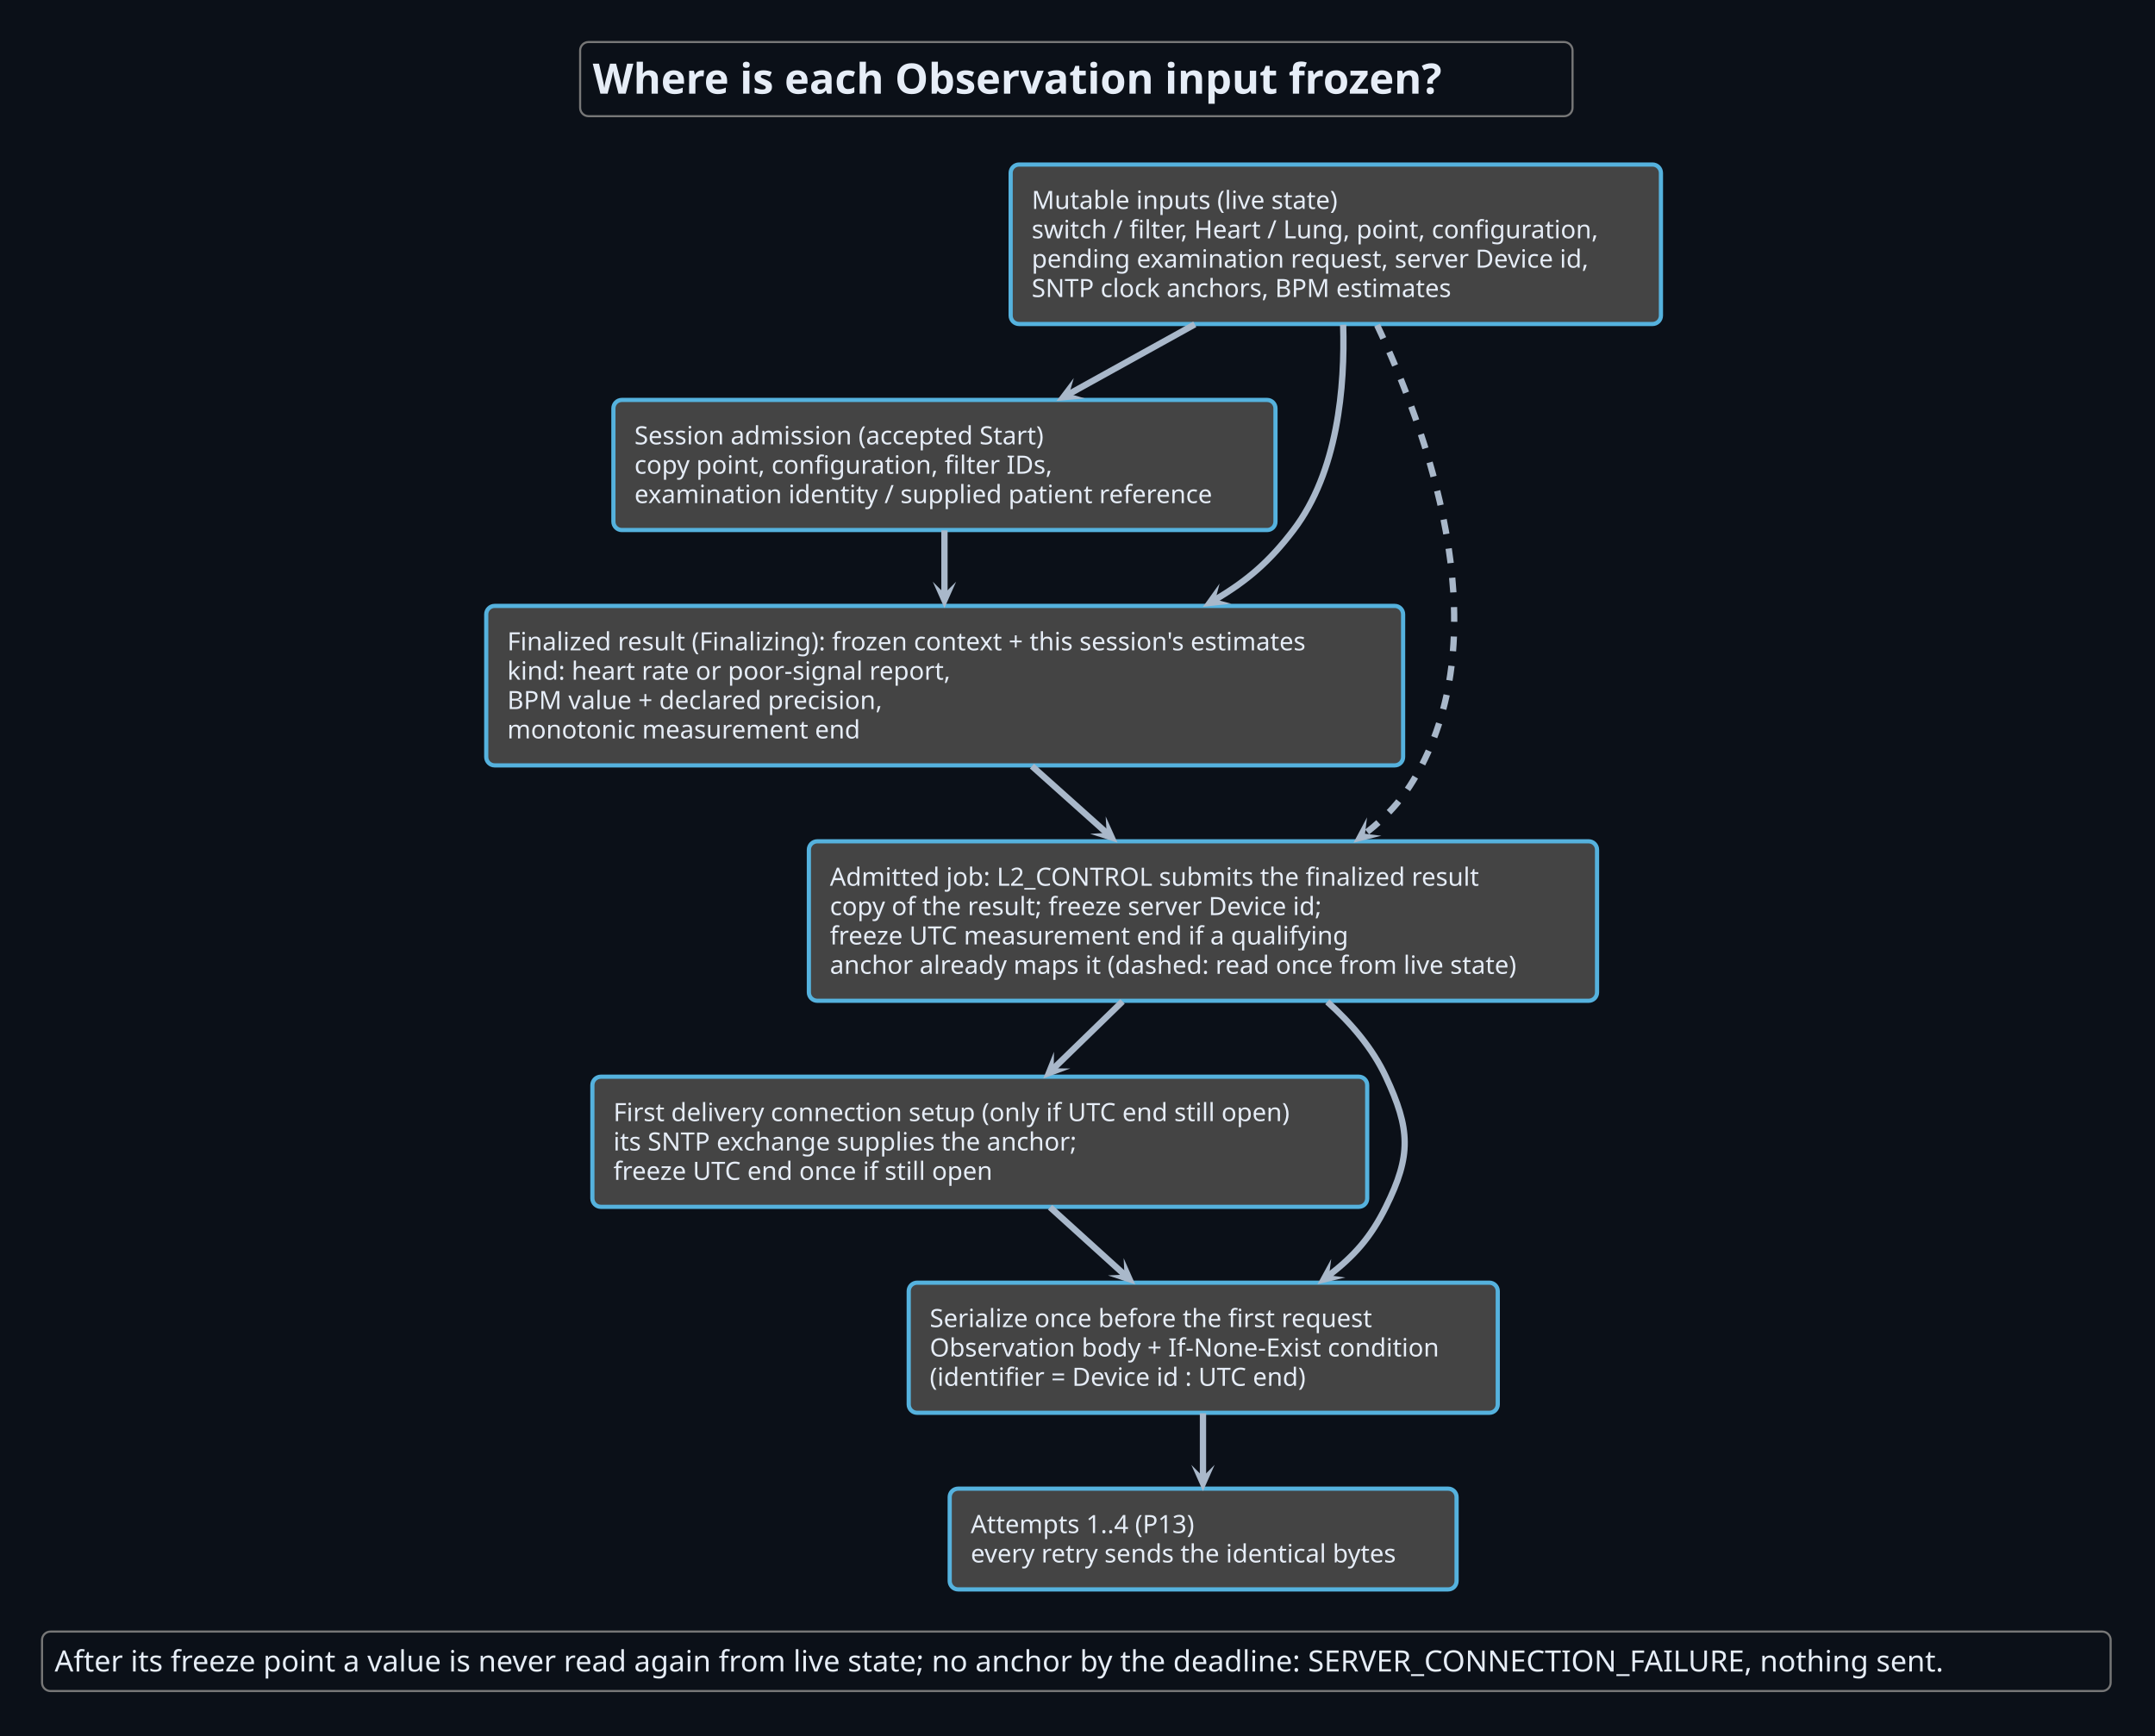
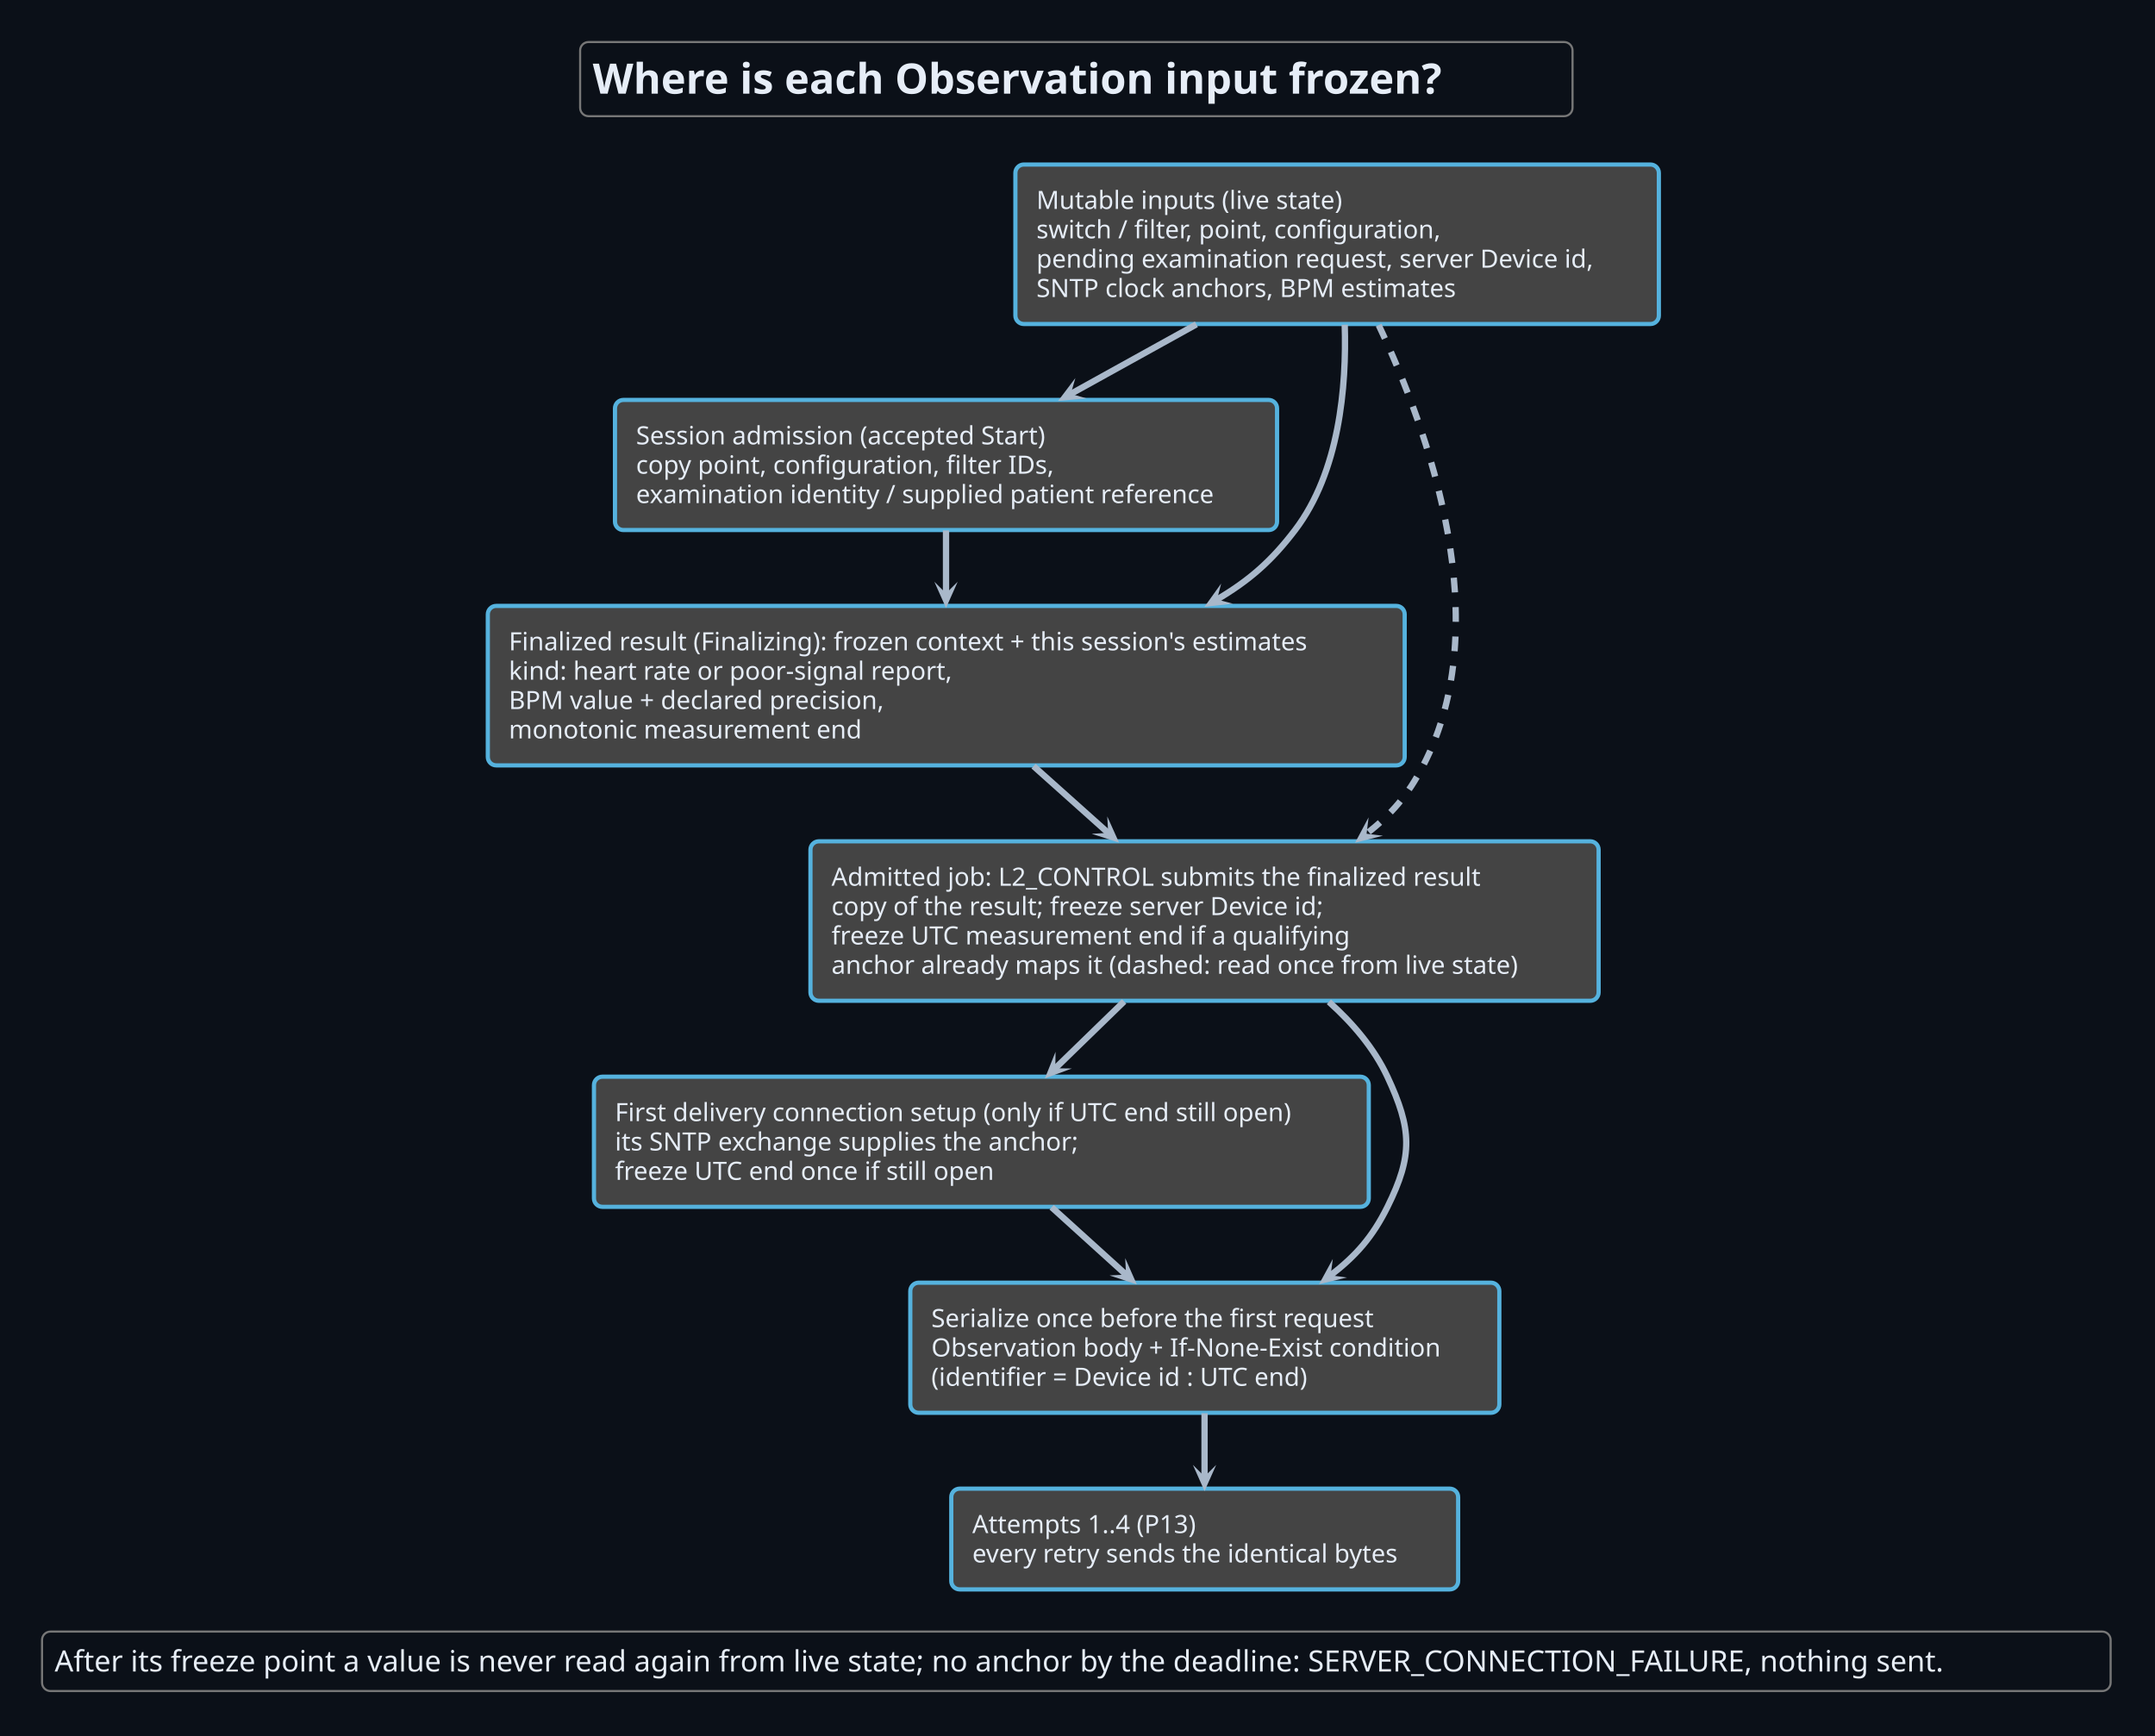
<svg xmlns="http://www.w3.org/2000/svg" version="1.1" data-diagram-type="DESCRIPTION" style="width:1068px;height:860px;background:#0B1018;" width="1068.75px" height="860.417px" viewBox="0 0 1068 860" zoomAndPan="magnify" preserveAspectRatio="none" contentStyleType="text/css">
  <defs />
  <g font-family="sans-serif" lengthAdjust="spacing">
    <rect x="0" y="0" width="1068.75" height="860.417" fill="#0B1018" style="stroke:none;" />
    <g class="title" data-source-line="8">
      <rect x="287.509" y="20.833" width="491.829" height="36.751" fill="none" style="stroke:#777;stroke-width:1.042;" rx="4.167" ry="4.167" />
      <text x="293.759" y="46.421" fill="#E6EDF7" font-size="20.833" textLength="479.329" font-weight="700">Where is each Observation input frozen?</text>
    </g>
    <g class="entity" data-qualified-name="live" id="ent0001" data-source-line="10">
-       <rect x="500.871" y="81.543" width="322.274" height="79.036" fill="#444" style="stroke:#55B2DE;stroke-width:2.083;" rx="4.167" ry="4.167" />
-       <text x="511.288" y="103.562" fill="#E6EDF7" font-size="12.5" textLength="164.404">Mutable inputs (live state)</text>
-       <text x="511.288" y="118.113" fill="#E6EDF7" font-size="12.5" textLength="301.44">switch / filter, Heart / Lung, point, configuration,</text>
-       <text x="511.288" y="132.664" fill="#E6EDF7" font-size="12.5" textLength="298.065">pending examination request, server Device id,</text>
-       <text x="511.288" y="147.215" fill="#E6EDF7" font-size="12.5" textLength="222.522">SNTP clock anchors, BPM estimates</text>
+       <rect x="503.215" y="81.543" width="318.899" height="79.036" fill="#444" style="stroke:#55B2DE;stroke-width:2.083;" rx="4.167" ry="4.167" />
+       <text x="513.632" y="103.562" fill="#E6EDF7" font-size="12.5" textLength="164.404">Mutable inputs (live state)</text>
+       <text x="513.632" y="118.113" fill="#E6EDF7" font-size="12.5" textLength="215.802">switch / filter, point, configuration,</text>
+       <text x="513.632" y="132.664" fill="#E6EDF7" font-size="12.5" textLength="298.065">pending examination request, server Device id,</text>
+       <text x="513.632" y="147.215" fill="#E6EDF7" font-size="12.5" textLength="222.522">SNTP clock anchors, BPM estimates</text>
    </g>
    <g class="entity" data-qualified-name="admission" id="ent0002" data-source-line="11">
-       <rect x="303.996" y="198.21" width="328.121" height="64.486" fill="#444" style="stroke:#55B2DE;stroke-width:2.083;" rx="4.167" ry="4.167" />
-       <text x="314.413" y="220.229" fill="#E6EDF7" font-size="12.5" textLength="220.77">Session admission (accepted Start)</text>
-       <text x="314.413" y="234.78" fill="#E6EDF7" font-size="12.5" textLength="221.362">copy point, configuration, filter IDs,</text>
-       <text x="314.413" y="249.331" fill="#E6EDF7" font-size="12.5" textLength="307.288">examination identity / supplied patient reference</text>
+       <rect x="304.778" y="198.21" width="328.121" height="64.486" fill="#444" style="stroke:#55B2DE;stroke-width:2.083;" rx="4.167" ry="4.167" />
+       <text x="315.194" y="220.229" fill="#E6EDF7" font-size="12.5" textLength="220.77">Session admission (accepted Start)</text>
+       <text x="315.194" y="234.78" fill="#E6EDF7" font-size="12.5" textLength="221.362">copy point, configuration, filter IDs,</text>
+       <text x="315.194" y="249.331" fill="#E6EDF7" font-size="12.5" textLength="307.288">examination identity / supplied patient reference</text>
    </g>
    <g class="entity" data-qualified-name="result" id="ent0003" data-source-line="12">
-       <rect x="240.975" y="300.293" width="454.397" height="79.036" fill="#444" style="stroke:#55B2DE;stroke-width:2.083;" rx="4.167" ry="4.167" />
-       <text x="251.392" y="322.312" fill="#E6EDF7" font-size="12.5" textLength="433.563">Finalized result (Finalizing): frozen context + this session's estimates</text>
-       <text x="251.392" y="336.863" fill="#E6EDF7" font-size="12.5" textLength="234.418">kind: heart rate or poor-signal report,</text>
-       <text x="251.392" y="351.414" fill="#E6EDF7" font-size="12.5" textLength="202.441">BPM value + declared precision,</text>
-       <text x="251.392" y="365.965" fill="#E6EDF7" font-size="12.5" textLength="185.187">monotonic measurement end</text>
+       <rect x="241.757" y="300.293" width="454.397" height="79.036" fill="#444" style="stroke:#55B2DE;stroke-width:2.083;" rx="4.167" ry="4.167" />
+       <text x="252.173" y="322.312" fill="#E6EDF7" font-size="12.5" textLength="433.563">Finalized result (Finalizing): frozen context + this session's estimates</text>
+       <text x="252.173" y="336.863" fill="#E6EDF7" font-size="12.5" textLength="234.418">kind: heart rate or poor-signal report,</text>
+       <text x="252.173" y="351.414" fill="#E6EDF7" font-size="12.5" textLength="202.441">BPM value + declared precision,</text>
+       <text x="252.173" y="365.965" fill="#E6EDF7" font-size="12.5" textLength="185.187">monotonic measurement end</text>
    </g>
    <g class="entity" data-qualified-name="job" id="ent0004" data-source-line="13">
-       <rect x="400.871" y="416.96" width="390.609" height="79.036" fill="#444" style="stroke:#55B2DE;stroke-width:2.083;" rx="4.167" ry="4.167" />
-       <text x="411.288" y="438.979" fill="#E6EDF7" font-size="12.5" textLength="345.05">Admitted job: L2_CONTROL submits the finalized result</text>
-       <text x="411.288" y="453.53" fill="#E6EDF7" font-size="12.5" textLength="267.188">copy of the result; freeze server Device id;</text>
-       <text x="411.288" y="468.081" fill="#E6EDF7" font-size="12.5" textLength="276.678">freeze UTC measurement end if a qualifying</text>
-       <text x="411.288" y="482.631" fill="#E6EDF7" font-size="12.5" textLength="369.775">anchor already maps it (dashed: read once from live state)</text>
+       <rect x="401.653" y="416.96" width="390.609" height="79.036" fill="#444" style="stroke:#55B2DE;stroke-width:2.083;" rx="4.167" ry="4.167" />
+       <text x="412.069" y="438.979" fill="#E6EDF7" font-size="12.5" textLength="345.05">Admitted job: L2_CONTROL submits the finalized result</text>
+       <text x="412.069" y="453.53" fill="#E6EDF7" font-size="12.5" textLength="267.188">copy of the result; freeze server Device id;</text>
+       <text x="412.069" y="468.081" fill="#E6EDF7" font-size="12.5" textLength="276.678">freeze UTC measurement end if a qualifying</text>
+       <text x="412.069" y="482.631" fill="#E6EDF7" font-size="12.5" textLength="369.775">anchor already maps it (dashed: read once from live state)</text>
    </g>
    <g class="entity" data-qualified-name="setup" id="ent0005" data-source-line="14">
-       <rect x="293.58" y="533.626" width="383.993" height="64.486" fill="#444" style="stroke:#55B2DE;stroke-width:2.083;" rx="4.167" ry="4.167" />
-       <text x="303.996" y="555.646" fill="#E6EDF7" font-size="12.5" textLength="363.159">First delivery connection setup (only if UTC end still open)</text>
-       <text x="303.996" y="570.197" fill="#E6EDF7" font-size="12.5" textLength="247.644">its SNTP exchange supplies the anchor;</text>
-       <text x="303.996" y="584.747" fill="#E6EDF7" font-size="12.5" textLength="203.107">freeze UTC end once if still open</text>
+       <rect x="294.361" y="533.626" width="383.993" height="64.486" fill="#444" style="stroke:#55B2DE;stroke-width:2.083;" rx="4.167" ry="4.167" />
+       <text x="304.778" y="555.646" fill="#E6EDF7" font-size="12.5" textLength="363.159">First delivery connection setup (only if UTC end still open)</text>
+       <text x="304.778" y="570.197" fill="#E6EDF7" font-size="12.5" textLength="247.644">its SNTP exchange supplies the anchor;</text>
+       <text x="304.778" y="584.747" fill="#E6EDF7" font-size="12.5" textLength="203.107">freeze UTC end once if still open</text>
    </g>
    <g class="entity" data-qualified-name="bytes" id="ent0006" data-source-line="15">
-       <rect x="450.35" y="635.71" width="291.927" height="64.486" fill="#444" style="stroke:#55B2DE;stroke-width:2.083;" rx="4.167" ry="4.167" />
-       <text x="460.767" y="657.729" fill="#E6EDF7" font-size="12.5" textLength="236.328">Serialize once before the first request</text>
-       <text x="460.767" y="672.28" fill="#E6EDF7" font-size="12.5" textLength="271.094">Observation body + If-None-Exist condition</text>
-       <text x="460.767" y="686.831" fill="#E6EDF7" font-size="12.5" textLength="207.593">(identifier = Device id : UTC end)</text>
+       <rect x="451.132" y="635.71" width="291.927" height="64.486" fill="#444" style="stroke:#55B2DE;stroke-width:2.083;" rx="4.167" ry="4.167" />
+       <text x="461.548" y="657.729" fill="#E6EDF7" font-size="12.5" textLength="236.328">Serialize once before the first request</text>
+       <text x="461.548" y="672.28" fill="#E6EDF7" font-size="12.5" textLength="271.094">Observation body + If-None-Exist condition</text>
+       <text x="461.548" y="686.831" fill="#E6EDF7" font-size="12.5" textLength="207.593">(identifier = Device id : UTC end)</text>
    </g>
    <g class="entity" data-qualified-name="retries" id="ent0007" data-source-line="16">
-       <rect x="470.663" y="737.793" width="251.204" height="49.935" fill="#444" style="stroke:#55B2DE;stroke-width:2.083;" rx="4.167" ry="4.167" />
-       <text x="481.08" y="759.812" fill="#E6EDF7" font-size="12.5" textLength="122.565">Attempts 1..4 (P13)</text>
-       <text x="481.08" y="774.363" fill="#E6EDF7" font-size="12.5" textLength="230.371">every retry sends the identical bytes</text>
+       <rect x="471.444" y="737.793" width="251.204" height="49.935" fill="#444" style="stroke:#55B2DE;stroke-width:2.083;" rx="4.167" ry="4.167" />
+       <text x="481.861" y="759.812" fill="#E6EDF7" font-size="12.5" textLength="122.565">Attempts 1..4 (P13)</text>
+       <text x="481.861" y="774.363" fill="#E6EDF7" font-size="12.5" textLength="230.371">every retry sends the identical bytes</text>
    </g>
    <g class="link" data-entity-1="ent0001" data-entity-2="ent0002" id="lnk8" data-link-type="dependency">
-       <polygon points="524.712,198.087,534.932,197.191,529.268,195.564,530.895,189.9,524.712,198.087" fill="#A9B8CA" style="stroke:#A9B8CA;stroke-width:1.042;stroke-linejoin:miter;stroke-miterlimit:10;" />
-       <path d="M592.134,160.751 C570.003,173.007 550.366,183.881 529.268,195.564" style="stroke:#A9B8CA;stroke-width:3.125;" fill="none" />
+       <polygon points="525.493,198.087,535.713,197.191,530.049,195.564,531.676,189.9,525.493,198.087" fill="#A9B8CA" style="stroke:#A9B8CA;stroke-width:1.042;stroke-linejoin:miter;stroke-miterlimit:10;" />
+       <path d="M592.916,160.751 C570.784,173.007 551.147,183.881 530.049,195.564" style="stroke:#A9B8CA;stroke-width:3.125;" fill="none" />
    </g>
    <g class="link" data-entity-1="ent0002" data-entity-2="ent0003" id="lnk9" data-link-type="dependency">
-       <polygon points="468.059,300.041,472.225,290.666,468.059,294.832,463.892,290.666,468.059,300.041" fill="#A9B8CA" style="stroke:#A9B8CA;stroke-width:1.042;stroke-linejoin:miter;stroke-miterlimit:10;" />
-       <path d="M468.059,262.865 C468.059,274.493 468.059,282.616 468.059,294.832" style="stroke:#A9B8CA;stroke-width:3.125;" fill="none" />
+       <polygon points="468.84,300.041,473.007,290.666,468.84,294.832,464.673,290.666,468.84,300.041" fill="#A9B8CA" style="stroke:#A9B8CA;stroke-width:1.042;stroke-linejoin:miter;stroke-miterlimit:10;" />
+       <path d="M468.84,262.865 C468.84,274.493 468.84,282.616 468.84,294.832" style="stroke:#A9B8CA;stroke-width:3.125;" fill="none" />
    </g>
    <g class="link" data-entity-1="ent0001" data-entity-2="ent0003" id="lnk10" data-link-type="dependency">
-       <polygon points="597.234,300.124,607.428,298.976,601.726,297.489,603.212,291.787,597.234,300.124" fill="#A9B8CA" style="stroke:#A9B8CA;stroke-width:1.042;stroke-linejoin:miter;stroke-miterlimit:10;" />
-       <path d="M665.654,160.941 C666.61,191.577 663.058,233.852 640.975,262.793 C629.338,278.045 618.482,287.662 601.726,297.489" style="stroke:#A9B8CA;stroke-width:3.125;" fill="none" />
+       <polygon points="598.015,300.124,608.21,298.976,602.507,297.489,603.994,291.787,598.015,300.124" fill="#A9B8CA" style="stroke:#A9B8CA;stroke-width:1.042;stroke-linejoin:miter;stroke-miterlimit:10;" />
+       <path d="M666.436,160.941 C667.391,191.577 663.839,233.852 641.757,262.793 C630.119,278.045 619.263,287.662 602.507,297.489" style="stroke:#A9B8CA;stroke-width:3.125;" fill="none" />
    </g>
    <g class="link" data-entity-1="ent0003" data-entity-2="ent0004" id="lnk11" data-link-type="dependency">
-       <polygon points="552.851,416.749,548.641,407.393,548.969,413.277,543.085,413.605,552.851,416.749" fill="#A9B8CA" style="stroke:#A9B8CA;stroke-width:1.042;stroke-linejoin:miter;stroke-miterlimit:10;" />
-       <path d="M511.436,379.711 C524.794,391.657 535.614,401.333 548.969,413.277" style="stroke:#A9B8CA;stroke-width:3.125;" fill="none" />
+       <polygon points="553.632,416.749,549.422,407.393,549.75,413.277,543.867,413.605,553.632,416.749" fill="#A9B8CA" style="stroke:#A9B8CA;stroke-width:1.042;stroke-linejoin:miter;stroke-miterlimit:10;" />
+       <path d="M512.217,379.711 C525.575,391.657 536.395,401.333 549.75,413.277" style="stroke:#A9B8CA;stroke-width:3.125;" fill="none" />
    </g>
    <g class="link" data-entity-1="ent0001" data-entity-2="ent0004" id="lnk12" data-link-type="dependency">
-       <polygon points="671.803,416.872,681.755,414.383,675.907,413.665,676.624,407.816,671.803,416.872" fill="#A9B8CA" style="stroke:#A9B8CA;stroke-width:1.042;stroke-linejoin:miter;stroke-miterlimit:10;" />
-       <path d="M682.483,161.127 C707.304,213.656 741.274,308.75 704.517,379.46 C696.886,394.139 689.082,403.37 675.907,413.665" style="stroke:#A9B8CA;stroke-width:3.125;stroke-dasharray:7.292,7.292;" fill="none" />
+       <polygon points="672.584,416.872,682.537,414.383,676.688,413.665,677.406,407.816,672.584,416.872" fill="#A9B8CA" style="stroke:#A9B8CA;stroke-width:1.042;stroke-linejoin:miter;stroke-miterlimit:10;" />
+       <path d="M683.264,161.127 C708.085,213.656 742.056,308.75 705.298,379.46 C697.667,394.139 689.863,403.37 676.688,413.665" style="stroke:#A9B8CA;stroke-width:3.125;stroke-dasharray:7.292,7.292;" fill="none" />
    </g>
    <g class="link" data-entity-1="ent0004" data-entity-2="ent0005" id="lnk13" data-link-type="dependency">
-       <polygon points="517.964,533.591,527.591,530.046,521.699,529.961,521.784,524.069,517.964,533.591" fill="#A9B8CA" style="stroke:#A9B8CA;stroke-width:1.042;stroke-linejoin:miter;stroke-miterlimit:10;" />
-       <path d="M556.321,496.319 C543.719,508.564 533.694,518.306 521.699,529.961" style="stroke:#A9B8CA;stroke-width:3.125;" fill="none" />
+       <polygon points="518.745,533.591,528.372,530.046,522.48,529.961,522.565,524.069,518.745,533.591" fill="#A9B8CA" style="stroke:#A9B8CA;stroke-width:1.042;stroke-linejoin:miter;stroke-miterlimit:10;" />
+       <path d="M557.102,496.319 C544.5,508.564 534.476,518.306 522.48,529.961" style="stroke:#A9B8CA;stroke-width:3.125;" fill="none" />
    </g>
    <g class="link" data-entity-1="ent0004" data-entity-2="ent0006" id="lnk14" data-link-type="dependency">
-       <polygon points="653.949,635.679,663.925,633.286,658.083,632.512,658.857,626.671,653.949,635.679" fill="#A9B8CA" style="stroke:#A9B8CA;stroke-width:1.042;stroke-linejoin:miter;stroke-miterlimit:10;" />
-       <path d="M657.805,496.518 C669.545,507.031 680.212,519.48 686.809,533.626 C698.94,559.641 699.575,572.501 686.809,598.21 C679.431,613.067 671.272,622.41 658.083,632.512" style="stroke:#A9B8CA;stroke-width:3.125;" fill="none" />
+       <polygon points="654.73,635.679,664.706,633.286,658.865,632.512,659.639,626.671,654.73,635.679" fill="#A9B8CA" style="stroke:#A9B8CA;stroke-width:1.042;stroke-linejoin:miter;stroke-miterlimit:10;" />
+       <path d="M658.587,496.518 C670.326,507.031 680.993,519.48 687.59,533.626 C699.721,559.641 700.356,572.501 687.59,598.21 C680.212,613.067 672.053,622.41 658.865,632.512" style="stroke:#A9B8CA;stroke-width:3.125;" fill="none" />
    </g>
    <g class="link" data-entity-1="ent0005" data-entity-2="ent0006" id="lnk15" data-link-type="dependency">
-       <polygon points="561.673,635.705,557.521,626.323,557.813,632.208,551.927,632.5,561.673,635.705" fill="#A9B8CA" style="stroke:#A9B8CA;stroke-width:1.042;stroke-linejoin:miter;stroke-miterlimit:10;" />
-       <path d="M520.401,598.326 C533.556,610.24 544.669,620.305 557.813,632.208" style="stroke:#A9B8CA;stroke-width:3.125;" fill="none" />
+       <polygon points="562.454,635.705,558.303,626.323,558.594,632.208,552.709,632.5,562.454,635.705" fill="#A9B8CA" style="stroke:#A9B8CA;stroke-width:1.042;stroke-linejoin:miter;stroke-miterlimit:10;" />
+       <path d="M521.182,598.326 C534.337,610.24 545.45,620.305 558.594,632.208" style="stroke:#A9B8CA;stroke-width:3.125;" fill="none" />
    </g>
    <g class="link" data-entity-1="ent0006" data-entity-2="ent0007" id="lnk16" data-link-type="dependency">
-       <polygon points="596.184,737.726,600.35,728.351,596.184,732.518,592.017,728.351,596.184,737.726" fill="#A9B8CA" style="stroke:#A9B8CA;stroke-width:1.042;stroke-linejoin:miter;stroke-miterlimit:10;" />
-       <path d="M596.184,700.43 C596.184,712.617 596.184,721.142 596.184,732.518" style="stroke:#A9B8CA;stroke-width:3.125;" fill="none" />
+       <polygon points="596.965,737.726,601.132,728.351,596.965,732.518,592.798,728.351,596.965,737.726" fill="#A9B8CA" style="stroke:#A9B8CA;stroke-width:1.042;stroke-linejoin:miter;stroke-miterlimit:10;" />
+       <path d="M596.965,700.43 C596.965,712.617 596.965,721.142 596.965,732.518" style="stroke:#A9B8CA;stroke-width:3.125;" fill="none" />
    </g>
    <g class="legend" data-source-line="26">
      <rect x="20.833" y="808.626" width="1025.18" height="29.476" fill="none" style="stroke:#777;stroke-width:1.042;" rx="4.167" ry="4.167" />
      <text x="27.083" y="828.413" fill="#E6EDF7" font-size="14.583" textLength="1012.68">After its freeze point a value is never read again from live state; no anchor by the deadline: SERVER_CONNECTION_FAILURE, nothing sent.</text>
    </g>
  </g>
</svg>
